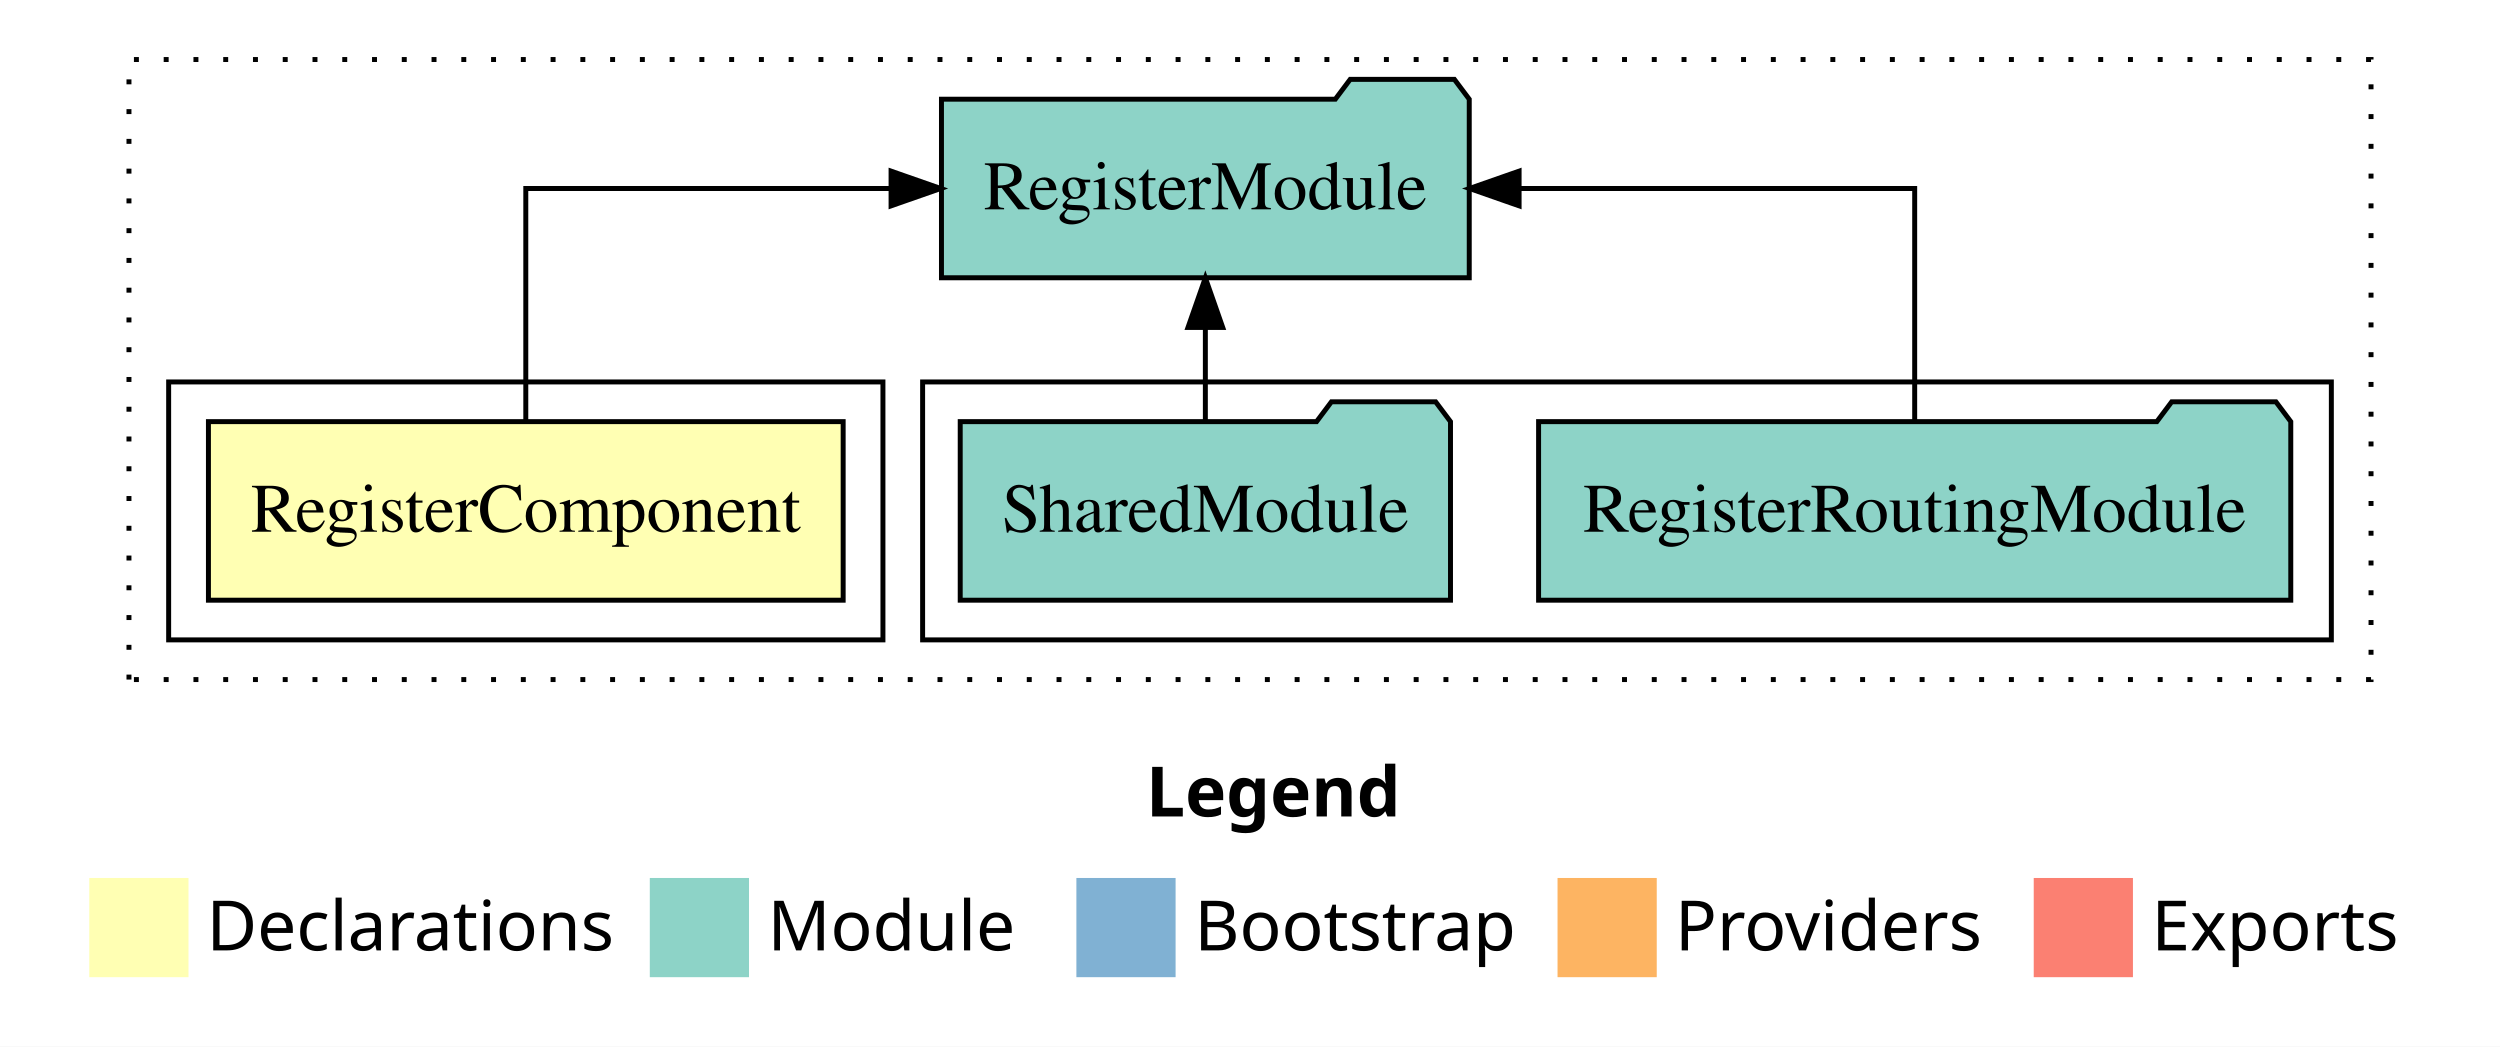
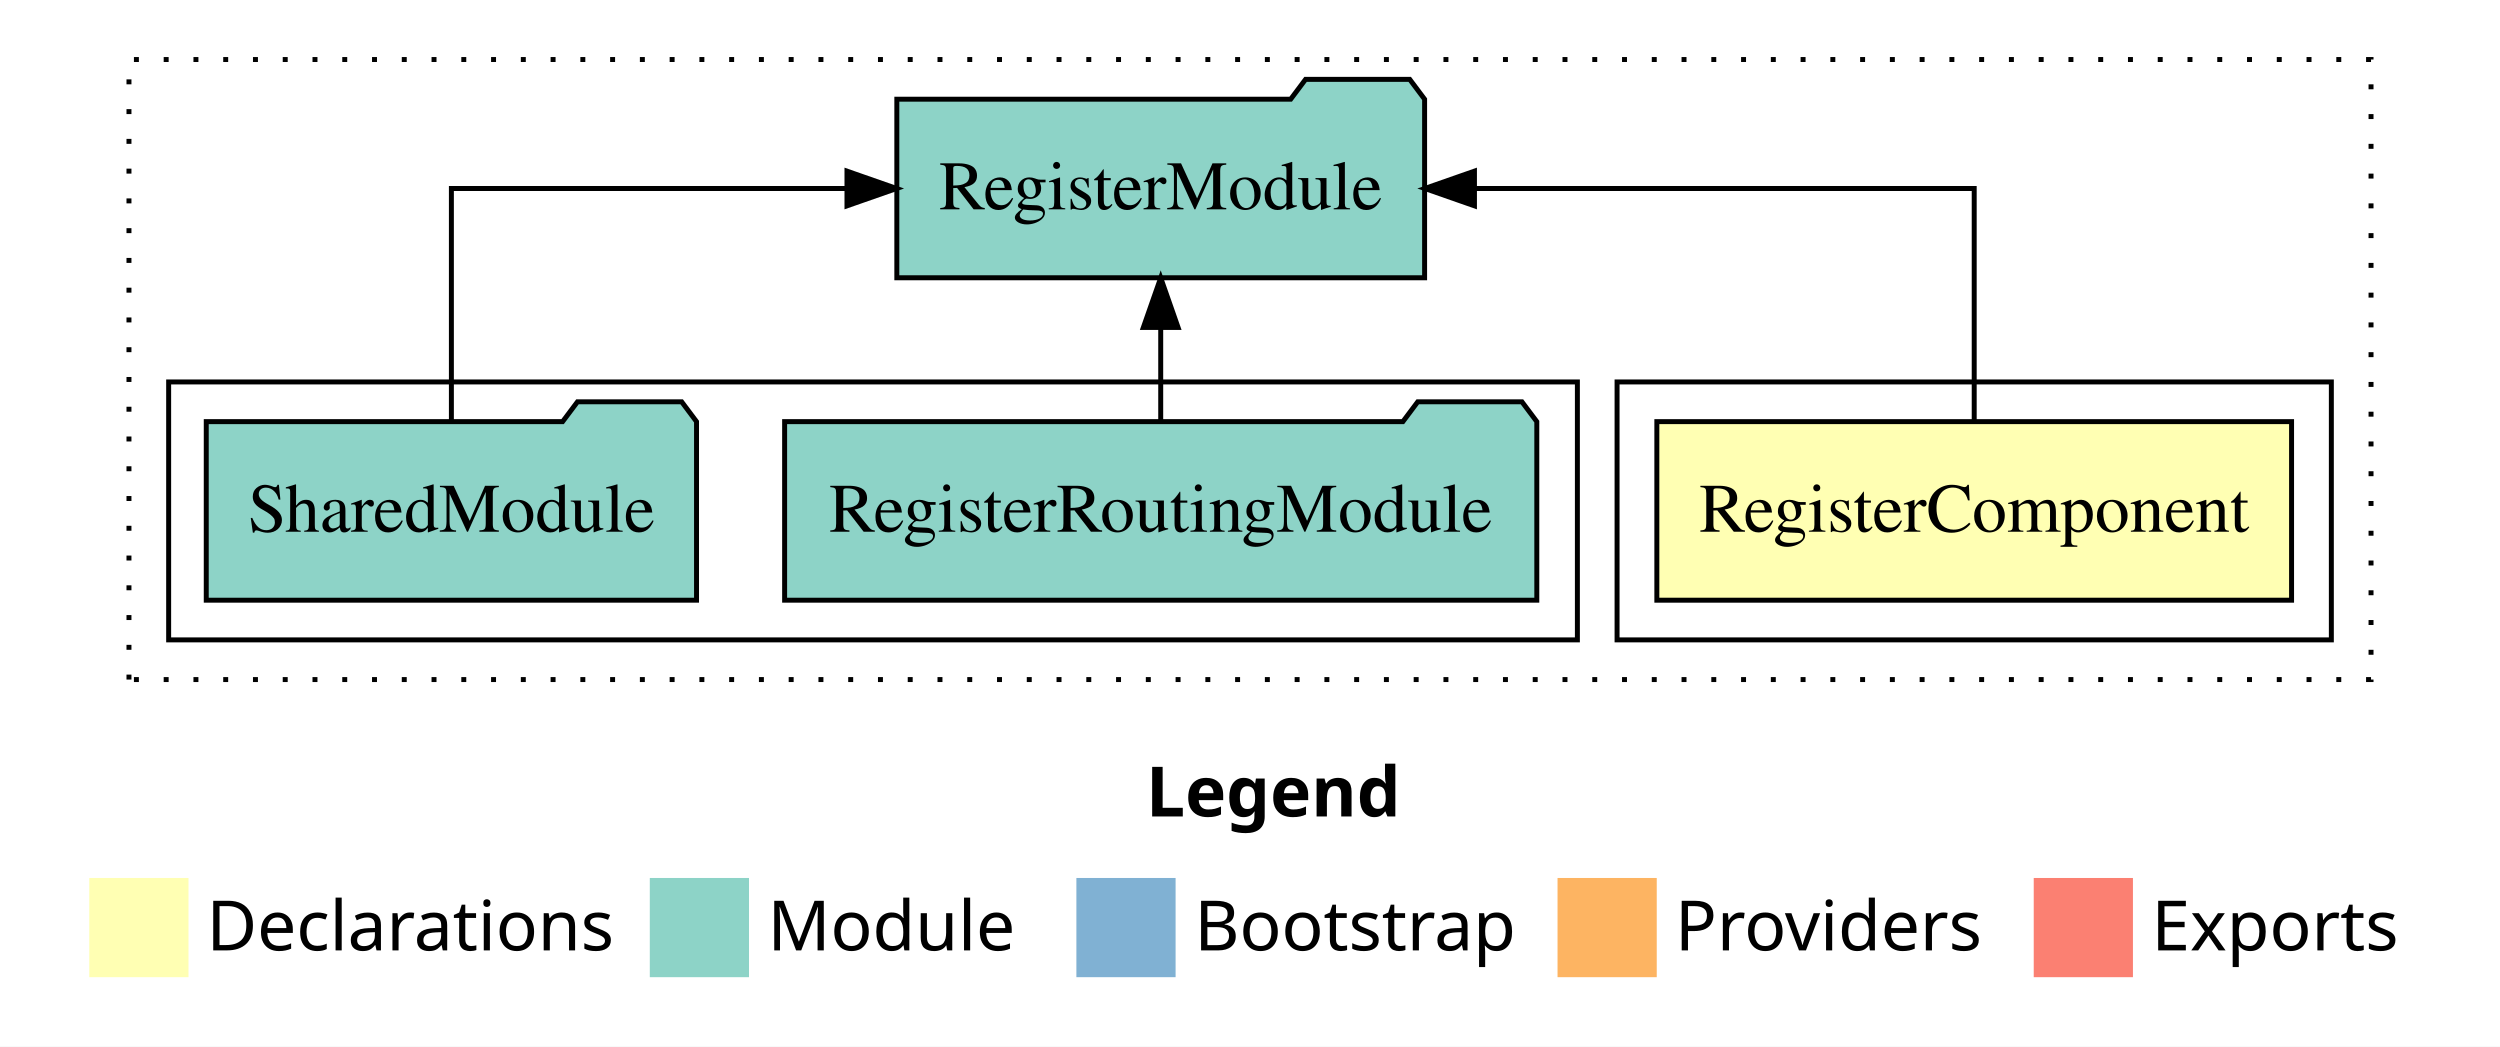
<svg xmlns="http://www.w3.org/2000/svg" width="504pt" height="211pt" viewBox="0.00 0.00 504.00 211.00">
  <g id="graph0" class="graph" transform="scale(1 1) rotate(0) translate(4 207)">
    <polygon fill="white" stroke="transparent" points="-4,4 -4,-207 500,-207 500,4 -4,4" />
    <text text-anchor="start" x="227.01" y="-42.4" font-family="Times-12" font-weight="bold" font-size="14.00">Legend</text>
    <polygon fill="#ffffb3" stroke="transparent" points="14,-10 14,-30 34,-30 34,-10 14,-10" />
    <text text-anchor="start" x="37.63" y="-15.4" font-family="Times-12" font-size="14.00">  Declarations</text>
    <polygon fill="#8dd3c7" stroke="transparent" points="127,-10 127,-30 147,-30 147,-10 127,-10" />
    <text text-anchor="start" x="150.73" y="-15.4" font-family="Times-12" font-size="14.00">  Module</text>
    <polygon fill="#80b1d3" stroke="transparent" points="213,-10 213,-30 233,-30 233,-10 213,-10" />
    <text text-anchor="start" x="236.78" y="-15.4" font-family="Times-12" font-size="14.00">  Bootstrap</text>
    <polygon fill="#fdb462" stroke="transparent" points="310,-10 310,-30 330,-30 330,-10 310,-10" />
    <text text-anchor="start" x="333.67" y="-15.4" font-family="Times-12" font-size="14.00">  Providers</text>
    <polygon fill="#fb8072" stroke="transparent" points="406,-10 406,-30 426,-30 426,-10 406,-10" />
    <text text-anchor="start" x="429.73" y="-15.4" font-family="Times-12" font-size="14.00">  Exports</text>
    <g id="clust1" class="cluster">
      <polygon fill="none" stroke="black" stroke-dasharray="1,5" points="22,-70 22,-195 474,-195 474,-70 22,-70" />
    </g>
+     <g id="clust2" class="cluster">
+       <polygon fill="none" stroke="black" points="322,-78 322,-130 466,-130 466,-78 322,-78" />
+     </g>
    <g id="clust4" class="cluster">
-       <polygon fill="none" stroke="black" points="182,-78 182,-130 466,-130 466,-78 182,-78" />
-     </g>
-     <g id="clust2" class="cluster">
-       <polygon fill="none" stroke="black" points="30,-78 30,-130 174,-130 174,-78 30,-78" />
+       <polygon fill="none" stroke="black" points="30,-78 30,-130 314,-130 314,-78 30,-78" />
    </g>
    <g id="node1" class="node">
-       <polygon fill="#ffffb3" stroke="black" points="165.98,-122 38.02,-122 38.02,-86 165.98,-86 165.98,-122" />
-       <text text-anchor="middle" x="102" y="-99.8" font-family="Times,serif" font-size="14.00">RegisterComponent</text>
+       <polygon fill="#ffffb3" stroke="black" points="457.98,-122 330.02,-122 330.02,-86 457.98,-86 457.98,-122" />
+       <text text-anchor="middle" x="394" y="-99.8" font-family="Times,serif" font-size="14.00">RegisterComponent</text>
    </g>
    <g id="node2" class="node">
-       <polygon fill="#8dd3c7" stroke="black" points="292.2,-187 289.2,-191 268.2,-191 265.2,-187 185.8,-187 185.8,-151 292.2,-151 292.2,-187" />
-       <text text-anchor="middle" x="239" y="-164.8" font-family="Times,serif" font-size="14.00">RegisterModule</text>
+       <polygon fill="#8dd3c7" stroke="black" points="283.2,-187 280.2,-191 259.2,-191 256.2,-187 176.8,-187 176.8,-151 283.2,-151 283.2,-187" />
+       <text text-anchor="middle" x="230" y="-164.8" font-family="Times,serif" font-size="14.00">RegisterModule</text>
    </g>
    <g id="edge1" class="edge">
-       <path fill="none" stroke="black" d="M102,-122.11C102,-141.34 102,-169 102,-169 102,-169 175.64,-169 175.64,-169" />
-       <polygon fill="black" stroke="black" points="175.64,-172.5 185.64,-169 175.64,-165.5 175.64,-172.5" />
+       <path fill="none" stroke="black" d="M394,-122.11C394,-141.34 394,-169 394,-169 394,-169 293.25,-169 293.25,-169" />
+       <polygon fill="black" stroke="black" points="293.25,-165.5 283.25,-169 293.25,-172.5 293.25,-165.5" />
    </g>
    <g id="node3" class="node">
-       <polygon fill="#8dd3c7" stroke="black" points="457.82,-122 454.82,-126 433.82,-126 430.82,-122 306.18,-122 306.18,-86 457.82,-86 457.82,-122" />
-       <text text-anchor="middle" x="382" y="-99.8" font-family="Times,serif" font-size="14.00">RegisterRoutingModule</text>
+       <polygon fill="#8dd3c7" stroke="black" points="305.82,-122 302.82,-126 281.82,-126 278.82,-122 154.18,-122 154.18,-86 305.82,-86 305.82,-122" />
+       <text text-anchor="middle" x="230" y="-99.8" font-family="Times,serif" font-size="14.00">RegisterRoutingModule</text>
    </g>
    <g id="edge2" class="edge">
-       <path fill="none" stroke="black" d="M382,-122.11C382,-141.34 382,-169 382,-169 382,-169 302.25,-169 302.25,-169" />
-       <polygon fill="black" stroke="black" points="302.25,-165.5 292.25,-169 302.25,-172.5 302.25,-165.5" />
+       <path fill="none" stroke="black" d="M230,-122.11C230,-122.11 230,-140.99 230,-140.99" />
+       <polygon fill="black" stroke="black" points="226.5,-140.99 230,-150.99 233.5,-140.99 226.5,-140.99" />
    </g>
    <g id="node4" class="node">
-       <polygon fill="#8dd3c7" stroke="black" points="288.42,-122 285.42,-126 264.42,-126 261.42,-122 189.58,-122 189.58,-86 288.42,-86 288.42,-122" />
-       <text text-anchor="middle" x="239" y="-99.8" font-family="Times,serif" font-size="14.00">SharedModule</text>
+       <polygon fill="#8dd3c7" stroke="black" points="136.42,-122 133.42,-126 112.42,-126 109.42,-122 37.58,-122 37.58,-86 136.42,-86 136.42,-122" />
+       <text text-anchor="middle" x="87" y="-99.8" font-family="Times,serif" font-size="14.00">SharedModule</text>
    </g>
    <g id="edge3" class="edge">
-       <path fill="none" stroke="black" d="M239,-122.11C239,-122.11 239,-140.99 239,-140.99" />
-       <polygon fill="black" stroke="black" points="235.5,-140.99 239,-150.99 242.5,-140.99 235.5,-140.99" />
+       <path fill="none" stroke="black" d="M87,-122.11C87,-141.34 87,-169 87,-169 87,-169 166.75,-169 166.75,-169" />
+       <polygon fill="black" stroke="black" points="166.75,-172.5 176.75,-169 166.75,-165.5 166.75,-172.5" />
    </g>
  </g>
</svg>
